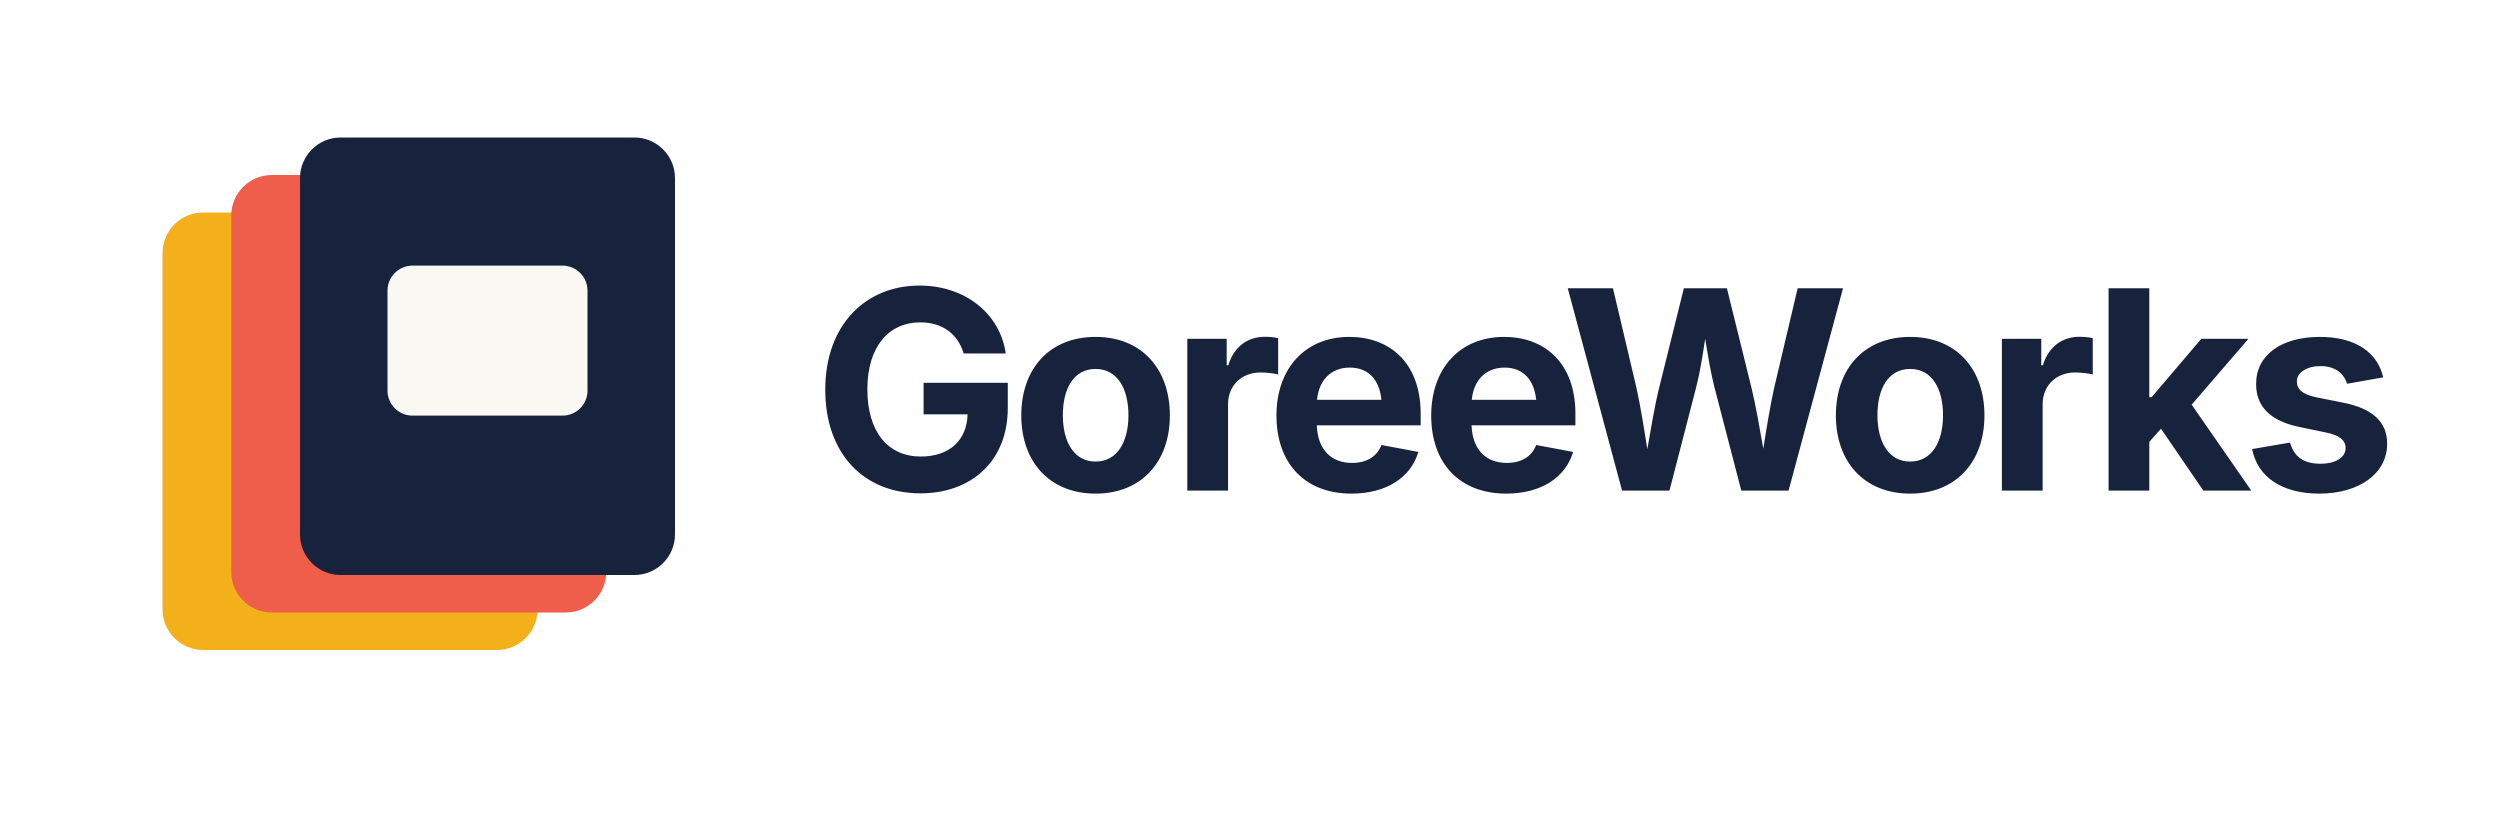
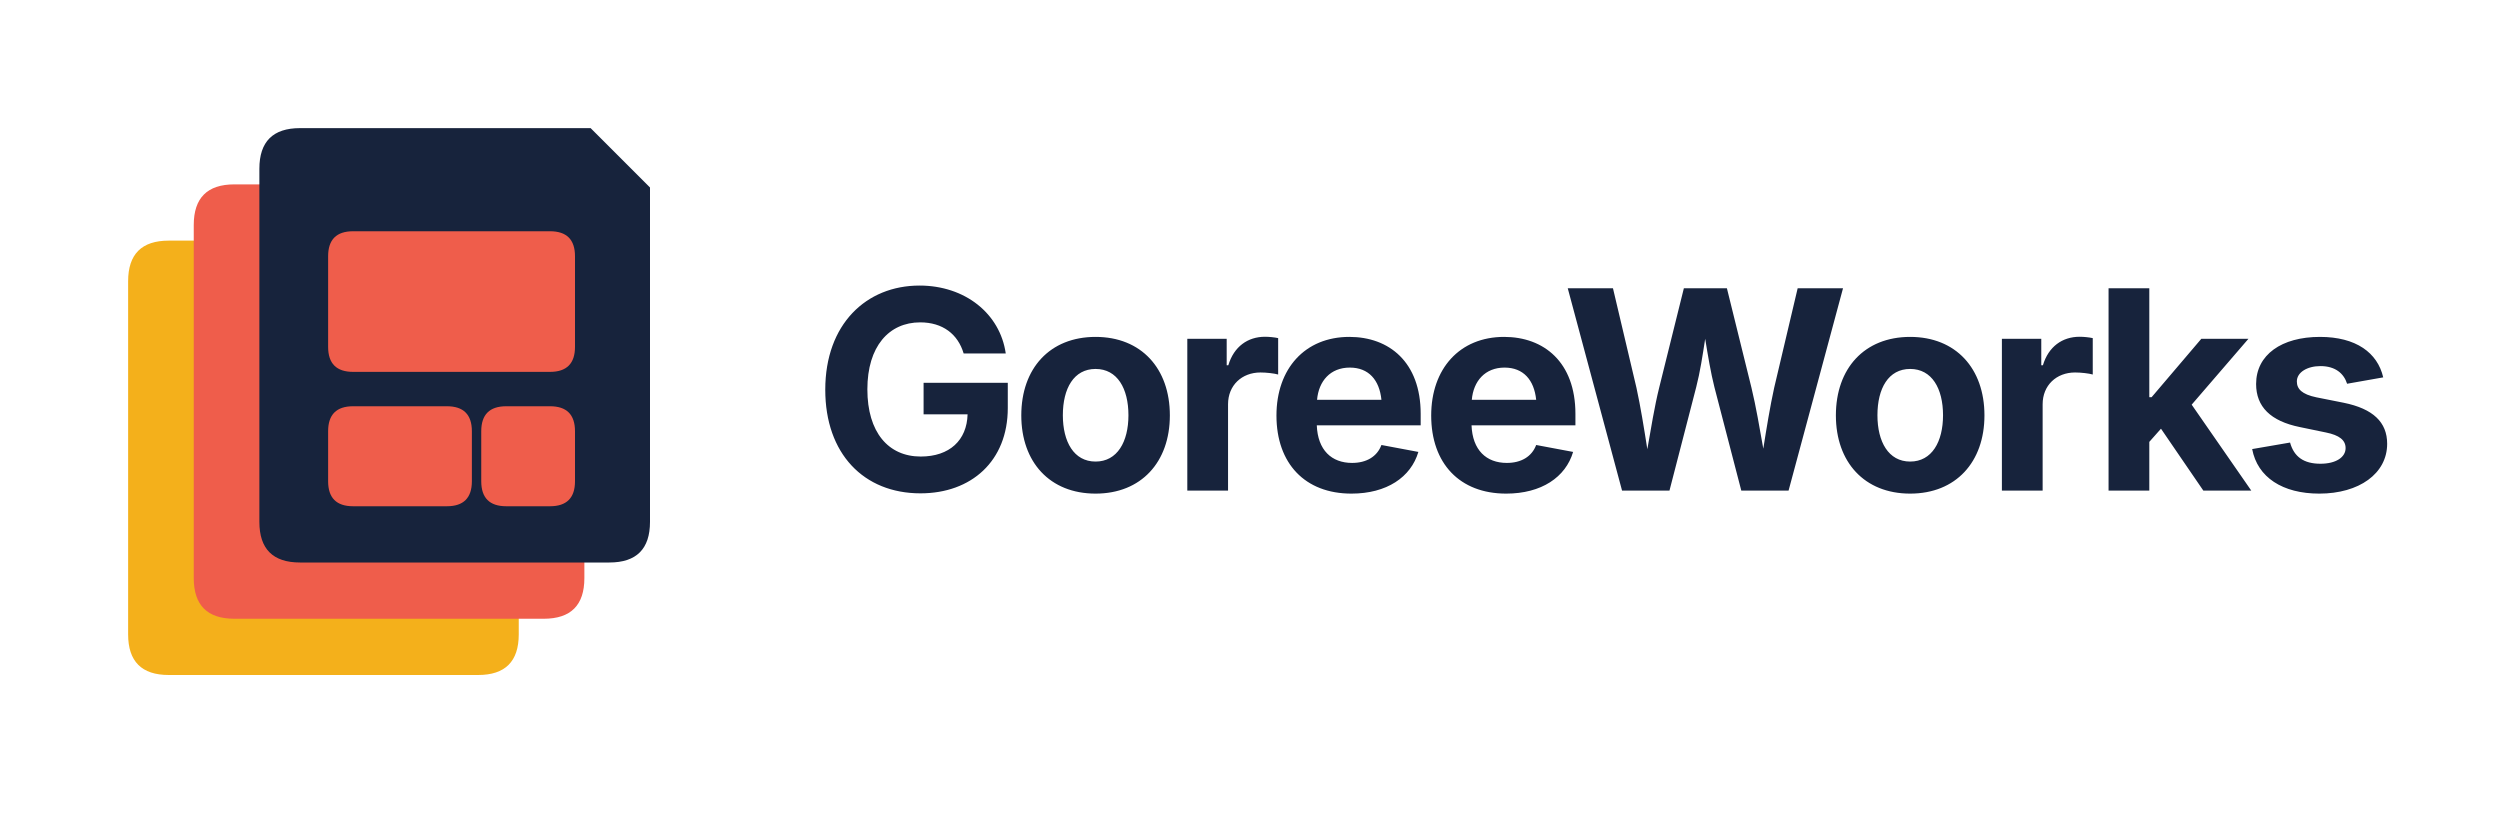
<svg xmlns="http://www.w3.org/2000/svg" width="1600" height="520" viewBox="0 0 1600 520" fill="none" role="img" aria-labelledby="title desc" version="1.1">
-   <g transform="translate(80 64)">
-     <rect x="24" y="72" width="240" height="280" rx="26" fill="#F4B01B" />
-     <rect x="68" y="48" width="240" height="280" rx="26" fill="#EF5D4B" />
-     <rect x="112" y="24" width="240" height="280" rx="26" fill="#17233C" />
-     <rect x="168" y="106" width="128" height="96" rx="16" fill="#FAF8F2" />
+   <g transform="translate(80 62)">
+     <path d="M28 92H214L252 130V344Q252 370 226 370H28Q2 370 2 344V118Q2 92 28 92Z" fill="#F4B01B" />
+     <path d="M70 56H256L294 94V308Q294 334 268 334H70Q44 334 44 308V82Q44 56 70 56Z" fill="#EF5D4B" />
+     <path fill-rule="evenodd" d="M112 20H298L336 58V272Q336 298 310 298H112Q86 298 86 272V46Q86 20 112 20ZM146 86H272Q288 86 288 102V160Q288 176 272 176H146Q130 176 130 160V102Q130 86 146 86ZM146 198H206Q222 198 222 214V246Q222 262 206 262H146Q130 262 130 246V214Q130 198 146 198ZM244 198H272Q288 198 288 214V246Q288 262 272 262H244Q228 262 228 246V214Q228 198 244 198Z" fill="#17233C" />
  </g>
  <path d="m 589.097,315.738 c 32.506,0 55.886,-20.599 55.886,-54.582 V 244.99 H 591.096 v 20.164 h 28.16 c -0.435,16.601 -11.56,27.03 -29.985,27.03 -20.772,0 -34.157,-15.558 -34.157,-43.022 0,-27.465 13.819,-42.849 33.81,-42.849 14.428,0 24.162,7.562 27.812,19.903 h 26.943 c -3.65,-25.553 -26.074,-43.457 -55.19,-43.457 -34.07,0 -60.318,24.684 -60.318,66.663 0,40.937 24.597,66.315 60.927,66.315 z m 112.072,0.174 c 29.203,0 47.542,-20.164 47.542,-50.062 0,-30.072 -18.339,-50.236 -47.542,-50.236 -29.29,0 -47.542,20.164 -47.542,50.236 0,29.898 18.252,50.062 47.542,50.062 z m 0,-20.512 c -13.906,0 -20.946,-12.689 -20.946,-29.638 0,-17.209 7.04,-29.638 20.946,-29.638 13.906,0 21.033,12.516 21.033,29.638 0,16.948 -7.127,29.638 -21.033,29.638 z M 759.876,314 h 26.074 v -55.277 c 0,-12.081 8.778,-20.338 20.772,-20.338 3.824,0 8.952,0.608 11.299,1.304 v -23.293 c -2.347,-0.521 -5.736,-0.869 -8.431,-0.869 -10.951,0 -19.903,6.258 -23.467,18.252 h -1.043 v -16.948 h -25.205 z m 105.032,1.912 c 22.598,0 38.068,-10.517 42.849,-26.683 l -23.641,-4.433 c -2.781,7.475 -9.647,11.473 -18.773,11.473 -13.124,0 -21.989,-8.17 -22.598,-24.075 h 66.489 v -7.301 c 0,-33.201 -20.251,-49.28 -45.63,-49.28 -28.421,0 -46.673,20.338 -46.673,50.323 0,30.681 18.252,49.976 47.977,49.976 z m -21.989,-60.058 c 1.043,-11.994 8.518,-20.599 20.946,-20.599 12.081,0 18.947,7.909 20.251,20.599 z m 121.024,60.058 c 22.598,0 38.068,-10.517 42.849,-26.683 l -23.641,-4.433 c -2.781,7.475 -9.647,11.473 -18.773,11.473 -13.124,0 -21.989,-8.17 -22.598,-24.075 h 66.489 v -7.301 c 0,-33.201 -20.251,-49.28 -45.63,-49.28 -28.421,0 -46.673,20.338 -46.673,50.323 0,30.681 18.252,49.976 47.977,49.976 z M 941.954,255.854 c 1.043,-11.994 8.518,-20.599 20.946,-20.599 12.081,0 18.947,7.909 20.251,20.599 z M 1038.121,314 h 30.333 l 17.122,-66.229 c 2.521,-9.821 4.085,-20.164 5.736,-30.941 1.825,11.125 3.563,21.642 5.91,30.941 L 1114.432,314 h 30.246 l 34.853,-129.502 h -29.029 l -15.036,63.708 c -2.607,11.82 -4.867,25.727 -6.953,38.938 -2.347,-13.211 -4.693,-27.117 -7.561,-38.938 l -15.731,-63.708 h -27.552 l -15.818,63.708 c -2.955,11.907 -5.215,25.987 -7.561,39.285 -2.086,-13.298 -4.346,-27.378 -6.953,-39.285 l -15.036,-63.708 h -28.942 z m 184.385,1.912 c 29.203,0 47.542,-20.164 47.542,-50.062 0,-30.072 -18.339,-50.236 -47.542,-50.236 -29.29,0 -47.542,20.164 -47.542,50.236 0,29.898 18.252,50.062 47.542,50.062 z m 0,-20.512 c -13.906,0 -20.946,-12.689 -20.946,-29.638 0,-17.209 7.04,-29.638 20.946,-29.638 13.906,0 21.033,12.516 21.033,29.638 0,16.948 -7.127,29.638 -21.033,29.638 z M 1281.213,314 h 26.074 v -55.277 c 0,-12.081 8.778,-20.338 20.773,-20.338 3.824,0 8.952,0.608 11.299,1.304 v -23.293 c -2.347,-0.521 -5.736,-0.869 -8.431,-0.869 -10.951,0 -19.903,6.258 -23.467,18.252 h -1.043 v -16.948 h -25.205 z m 68.268,0 h 26.074 v -31.202 l 7.475,-8.431 L 1410.147,314 h 30.681 l -38.155,-55.017 36.33,-42.153 h -30.159 l -31.811,37.373 h -1.478 v -69.705 h -26.074 z m 134.844,1.912 c 25.466,0 43.457,-12.776 43.457,-31.897 0,-13.819 -9.039,-22.424 -27.812,-26.248 l -17.47,-3.477 c -9.213,-1.912 -12.516,-5.302 -12.516,-10.169 0,-5.823 6.606,-9.821 15.123,-9.821 9.474,0 14.949,4.693 17.035,11.299 l 23.119,-4.085 c -3.65,-15.818 -17.47,-25.9 -40.502,-25.9 -24.597,0 -40.85,11.473 -40.85,30.159 0,14.515 9.213,23.728 27.986,27.552 l 16.774,3.477 c 8.518,1.738 12.516,4.867 12.516,9.995 0,5.823 -6.171,9.995 -16.079,9.995 -10.69,0 -16.948,-4.433 -19.469,-13.559 l -24.249,4.172 c 3.39,18.078 19.469,28.508 42.935,28.508 z" fill="#17233C" />
</svg>
